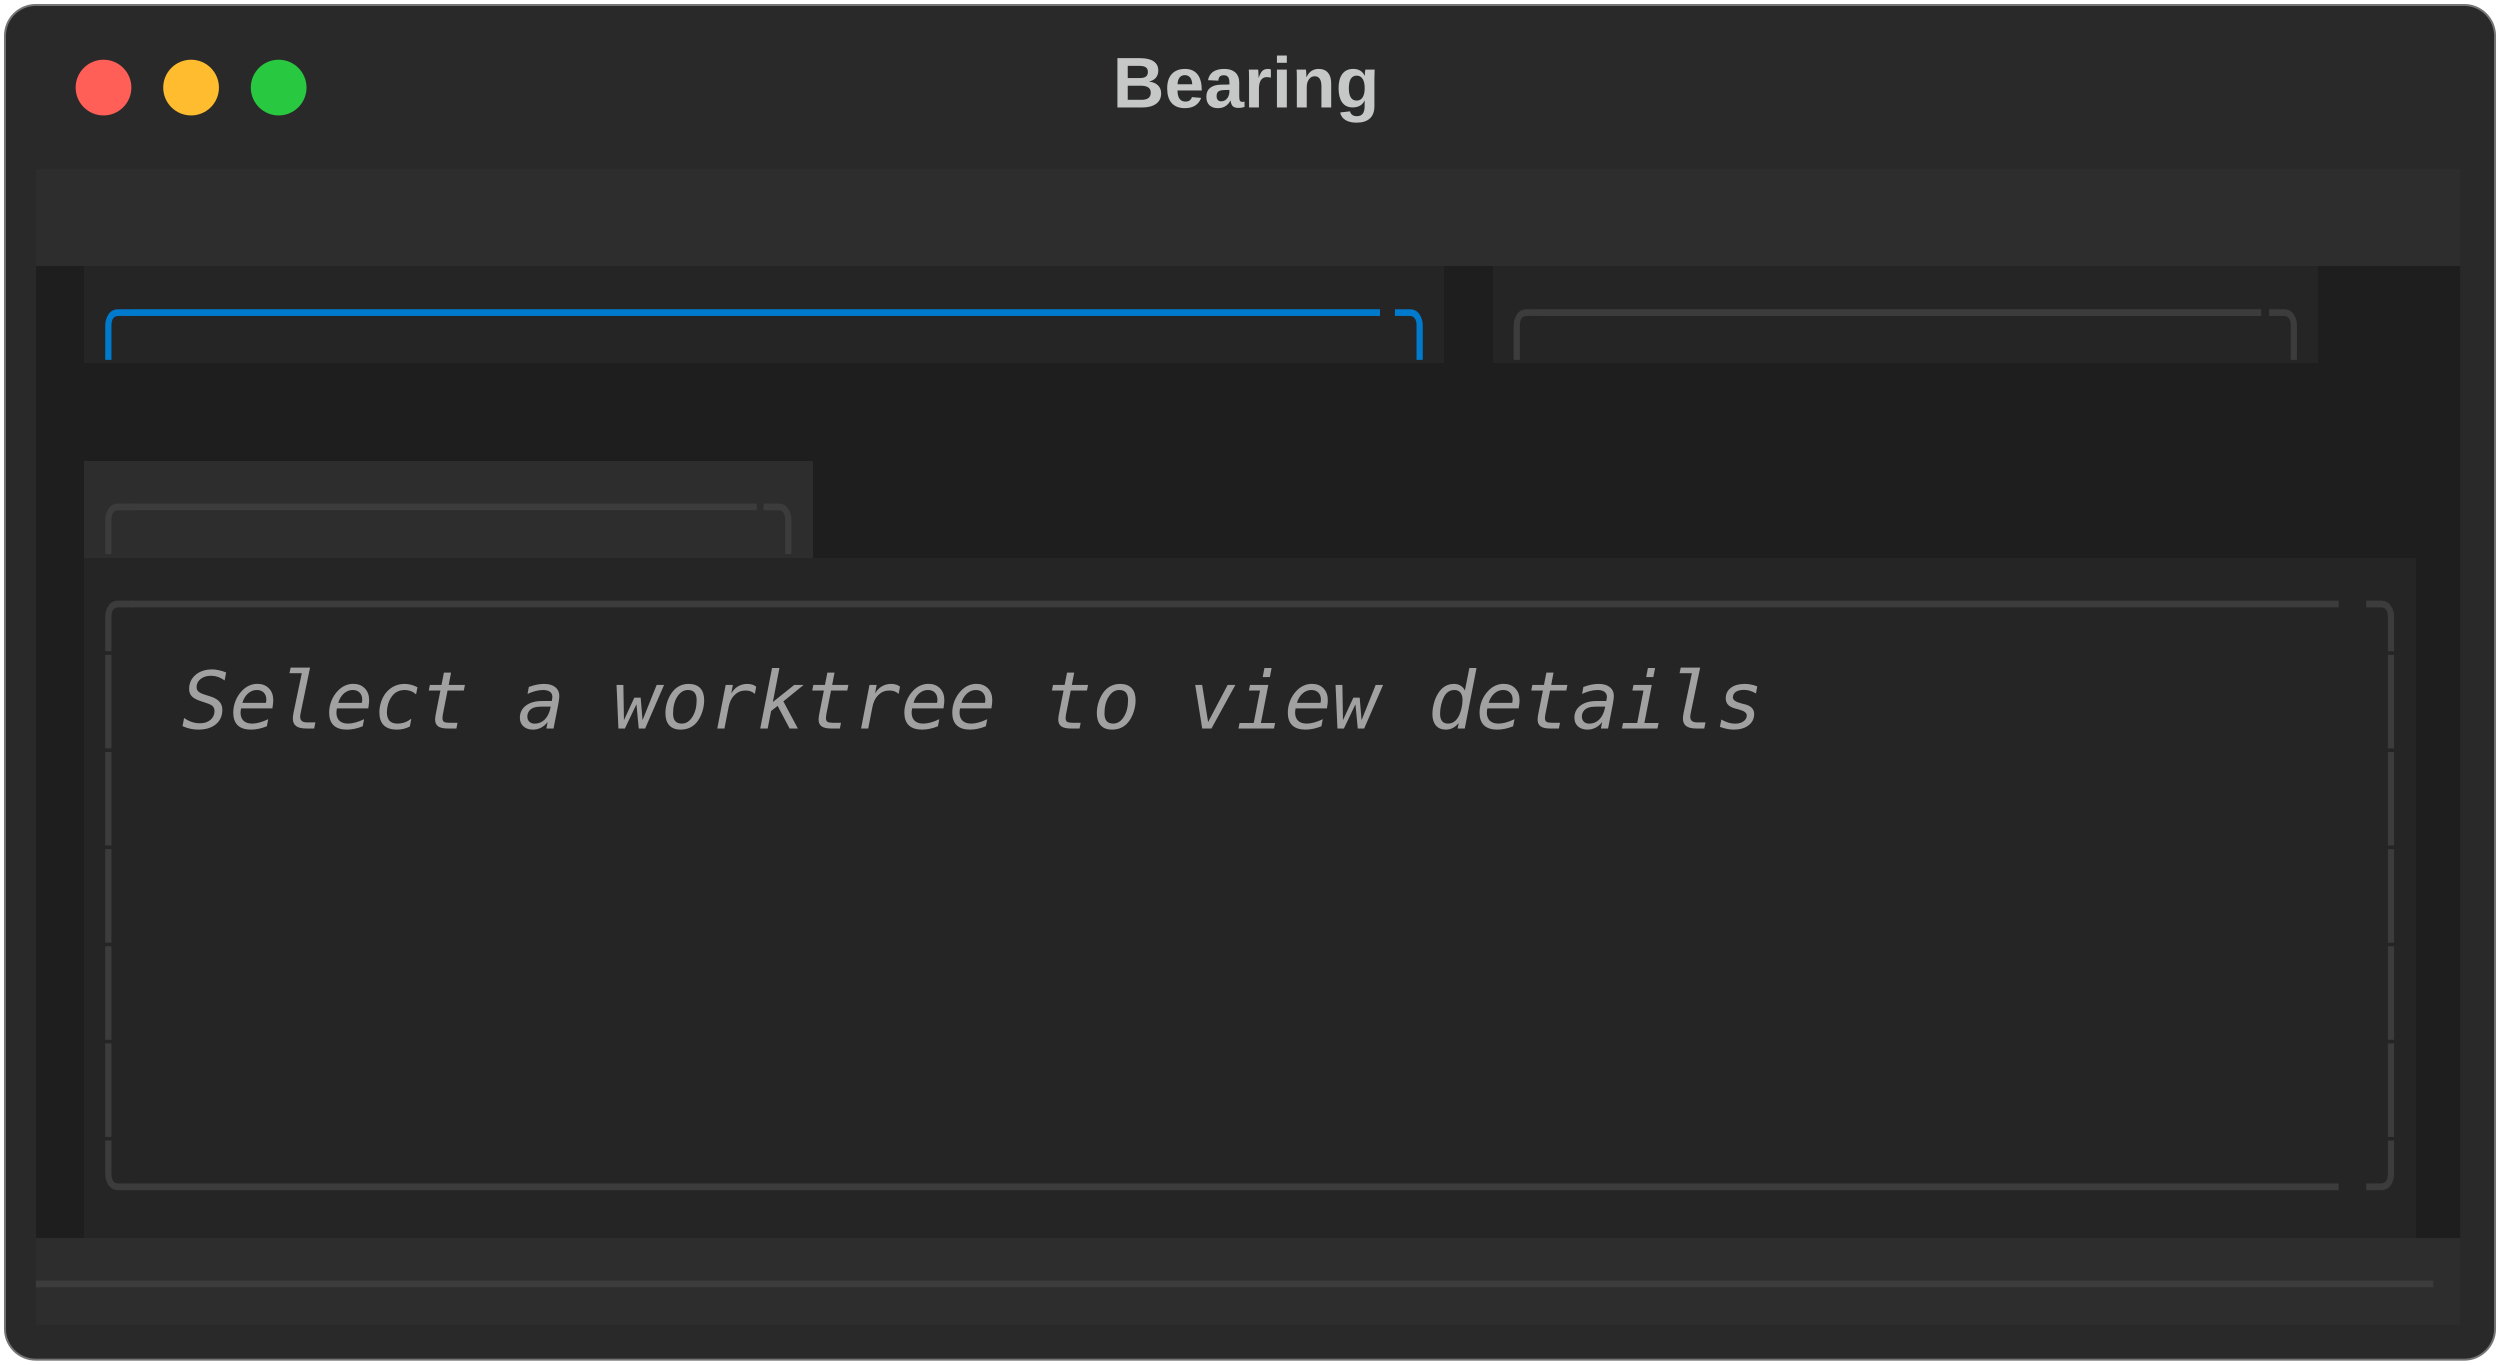
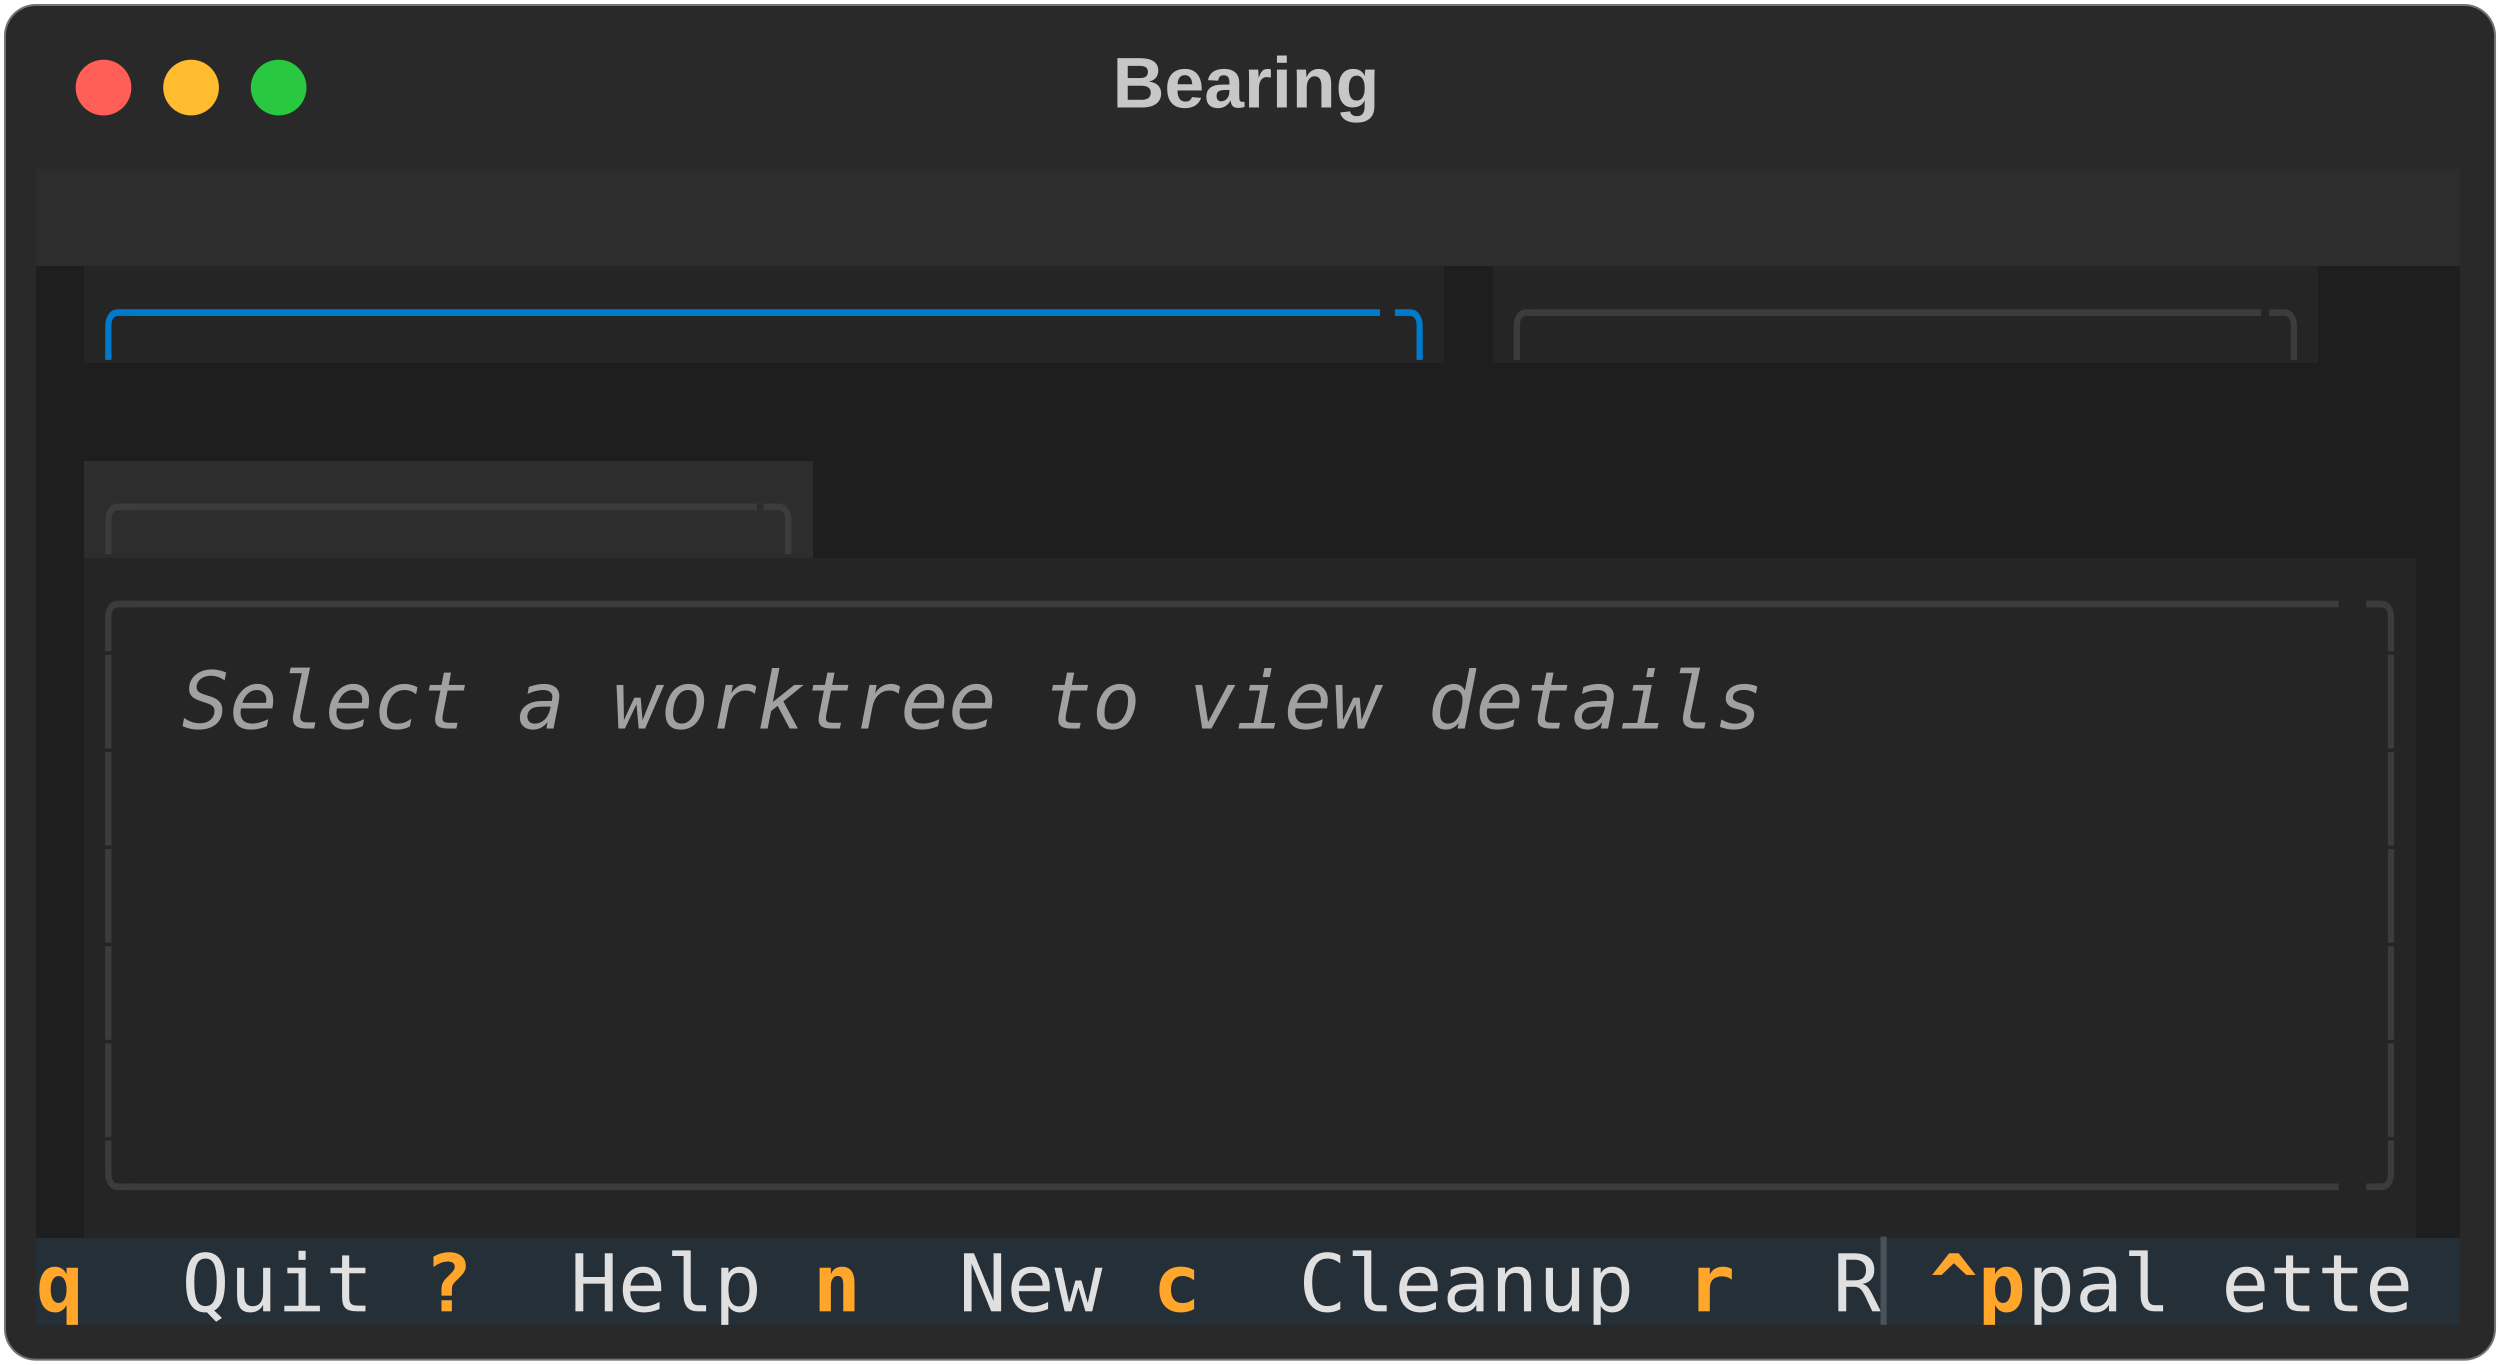
<svg xmlns="http://www.w3.org/2000/svg" class="rich-terminal" viewBox="0 0 628 342.8">
  <style>

    @font-face {
        font-family: "Fira Code";
        src: local("FiraCode-Regular"),
                url("https://cdnjs.cloudflare.com/ajax/libs/firacode/6.2.0/woff2/FiraCode-Regular.woff2") format("woff2"),
                url("https://cdnjs.cloudflare.com/ajax/libs/firacode/6.2.0/woff/FiraCode-Regular.woff") format("woff");
        font-style: normal;
        font-weight: 400;
    }
    @font-face {
        font-family: "Fira Code";
        src: local("FiraCode-Bold"),
                url("https://cdnjs.cloudflare.com/ajax/libs/firacode/6.2.0/woff2/FiraCode-Bold.woff2") format("woff2"),
                url("https://cdnjs.cloudflare.com/ajax/libs/firacode/6.2.0/woff/FiraCode-Bold.woff") format("woff");
        font-style: bold;
        font-weight: 700;
    }

-     .terminal-2761691265-matrix {
+     .terminal-2326971800-matrix {
        font-family: Fira Code, monospace;
        font-size: 20px;
        line-height: 24.4px;
        font-variant-east-asian: full-width;
    }

-     .terminal-2761691265-title {
+     .terminal-2326971800-title {
        font-size: 18px;
        font-weight: bold;
        font-family: arial;
    }

-     .terminal-2761691265-r1 { fill: #00ff00 }
- .terminal-2761691265-r2 { fill: #c5c8c6 }
- .terminal-2761691265-r3 { fill: #007acc }
- .terminal-2761691265-r4 { fill: #3c3c3c }
- .terminal-2761691265-r5 { fill: #a1a1a2;font-style: italic; }
- .terminal-2761691265-r6 { fill: #e2e2e2 }
+     .terminal-2326971800-r1 { fill: #00ff00 }
+ .terminal-2326971800-r2 { fill: #c5c8c6 }
+ .terminal-2326971800-r3 { fill: #007acc }
+ .terminal-2326971800-r4 { fill: #3c3c3c }
+ .terminal-2326971800-r5 { fill: #a1a1a2;font-style: italic; }
+ .terminal-2326971800-r6 { fill: #e2e2e2 }
+ .terminal-2326971800-r7 { fill: #ffa62b;font-weight: bold }
+ .terminal-2326971800-r8 { fill: #e0e0e0 }
+ .terminal-2326971800-r9 { fill: #495259 }
    </style>
  <defs>
-     <clipPath id="terminal-2761691265-clip-terminal">
+     <clipPath id="terminal-2326971800-clip-terminal">
      <rect x="0" y="0" width="609.0" height="291.8" />
    </clipPath>
-     <clipPath id="terminal-2761691265-line-0">
+     <clipPath id="terminal-2326971800-line-0">
      <rect x="0" y="1.5" width="610" height="24.65" />
    </clipPath>
-     <clipPath id="terminal-2761691265-line-1">
+     <clipPath id="terminal-2326971800-line-1">
      <rect x="0" y="25.9" width="610" height="24.65" />
    </clipPath>
-     <clipPath id="terminal-2761691265-line-2">
+     <clipPath id="terminal-2326971800-line-2">
      <rect x="0" y="50.3" width="610" height="24.65" />
    </clipPath>
-     <clipPath id="terminal-2761691265-line-3">
+     <clipPath id="terminal-2326971800-line-3">
      <rect x="0" y="74.7" width="610" height="24.65" />
    </clipPath>
-     <clipPath id="terminal-2761691265-line-4">
+     <clipPath id="terminal-2326971800-line-4">
      <rect x="0" y="99.1" width="610" height="24.65" />
    </clipPath>
-     <clipPath id="terminal-2761691265-line-5">
+     <clipPath id="terminal-2326971800-line-5">
      <rect x="0" y="123.5" width="610" height="24.65" />
    </clipPath>
-     <clipPath id="terminal-2761691265-line-6">
+     <clipPath id="terminal-2326971800-line-6">
      <rect x="0" y="147.9" width="610" height="24.65" />
    </clipPath>
-     <clipPath id="terminal-2761691265-line-7">
+     <clipPath id="terminal-2326971800-line-7">
      <rect x="0" y="172.3" width="610" height="24.65" />
    </clipPath>
-     <clipPath id="terminal-2761691265-line-8">
+     <clipPath id="terminal-2326971800-line-8">
      <rect x="0" y="196.7" width="610" height="24.65" />
    </clipPath>
-     <clipPath id="terminal-2761691265-line-9">
+     <clipPath id="terminal-2326971800-line-9">
      <rect x="0" y="221.1" width="610" height="24.65" />
    </clipPath>
-     <clipPath id="terminal-2761691265-line-10">
+     <clipPath id="terminal-2326971800-line-10">
      <rect x="0" y="245.5" width="610" height="24.65" />
    </clipPath>
  </defs>
  <rect fill="#292929" stroke="rgba(255,255,255,0.35)" stroke-width="1" x="1" y="1" width="626" height="340.8" rx="8" />
-   <text class="terminal-2761691265-title" fill="#c5c8c6" text-anchor="middle" x="313" y="27">Bearing</text>
+   <text class="terminal-2326971800-title" fill="#c5c8c6" text-anchor="middle" x="313" y="27">Bearing</text>
  <g transform="translate(26,22)">
    <circle cx="0" cy="0" r="7" fill="#ff5f57" />
    <circle cx="22" cy="0" r="7" fill="#febc2e" />
    <circle cx="44" cy="0" r="7" fill="#28c840" />
  </g>
-   <g transform="translate(9, 41)" clip-path="url(#terminal-2761691265-clip-terminal)">
+   <g transform="translate(9, 41)" clip-path="url(#terminal-2326971800-clip-terminal)">
    <rect fill="#2d2d2d" x="0" y="1.5" width="610" height="24.65" shape-rendering="crispEdges" />
    <rect fill="#1e1e1e" x="0" y="25.9" width="12.2" height="24.65" shape-rendering="crispEdges" />
    <rect fill="#252526" x="12.2" y="25.9" width="12.2" height="24.65" shape-rendering="crispEdges" />
    <rect fill="#252526" x="24.4" y="25.9" width="317.2" height="24.65" shape-rendering="crispEdges" />
    <rect fill="#252526" x="341.6" y="25.9" width="12.2" height="24.65" shape-rendering="crispEdges" />
    <rect fill="#1e1e1e" x="353.8" y="25.9" width="12.2" height="24.65" shape-rendering="crispEdges" />
    <rect fill="#252526" x="366" y="25.9" width="12.2" height="24.65" shape-rendering="crispEdges" />
    <rect fill="#252526" x="378.2" y="25.9" width="183" height="24.65" shape-rendering="crispEdges" />
    <rect fill="#252526" x="561.2" y="25.9" width="12.2" height="24.65" shape-rendering="crispEdges" />
    <rect fill="#1e1e1e" x="573.4" y="25.9" width="12.2" height="24.65" shape-rendering="crispEdges" />
    <rect fill="#1e1e1e" x="585.6" y="25.9" width="24.4" height="24.65" shape-rendering="crispEdges" />
    <rect fill="#1e1e1e" x="0" y="50.3" width="610" height="24.65" shape-rendering="crispEdges" />
    <rect fill="#1e1e1e" x="0" y="74.7" width="12.2" height="24.65" shape-rendering="crispEdges" />
    <rect fill="#2d2d2d" x="12.2" y="74.7" width="12.2" height="24.65" shape-rendering="crispEdges" />
    <rect fill="#2d2d2d" x="24.4" y="74.7" width="158.6" height="24.65" shape-rendering="crispEdges" />
    <rect fill="#2d2d2d" x="183" y="74.7" width="12.2" height="24.65" shape-rendering="crispEdges" />
    <rect fill="#1e1e1e" x="195.2" y="74.7" width="414.8" height="24.65" shape-rendering="crispEdges" />
    <rect fill="#1e1e1e" x="0" y="99.1" width="12.2" height="24.65" shape-rendering="crispEdges" />
    <rect fill="#252526" x="12.2" y="99.1" width="12.2" height="24.65" shape-rendering="crispEdges" />
    <rect fill="#252526" x="24.4" y="99.1" width="561.2" height="24.65" shape-rendering="crispEdges" />
    <rect fill="#252526" x="585.6" y="99.1" width="12.2" height="24.65" shape-rendering="crispEdges" />
    <rect fill="#1e1e1e" x="597.8" y="99.1" width="12.2" height="24.65" shape-rendering="crispEdges" />
    <rect fill="#1e1e1e" x="0" y="123.5" width="12.2" height="24.65" shape-rendering="crispEdges" />
    <rect fill="#252526" x="12.2" y="123.5" width="12.2" height="24.65" shape-rendering="crispEdges" />
    <rect fill="#252526" x="24.4" y="123.5" width="12.2" height="24.65" shape-rendering="crispEdges" />
    <rect fill="#252526" x="36.6" y="123.5" width="402.6" height="24.65" shape-rendering="crispEdges" />
    <rect fill="#252526" x="439.2" y="123.5" width="134.2" height="24.65" shape-rendering="crispEdges" />
    <rect fill="#252526" x="573.4" y="123.5" width="12.2" height="24.65" shape-rendering="crispEdges" />
    <rect fill="#252526" x="585.6" y="123.5" width="12.2" height="24.65" shape-rendering="crispEdges" />
    <rect fill="#1e1e1e" x="597.8" y="123.5" width="12.2" height="24.65" shape-rendering="crispEdges" />
    <rect fill="#1e1e1e" x="0" y="147.9" width="12.2" height="24.65" shape-rendering="crispEdges" />
    <rect fill="#252526" x="12.2" y="147.9" width="12.2" height="24.65" shape-rendering="crispEdges" />
    <rect fill="#252526" x="24.4" y="147.9" width="12.2" height="24.65" shape-rendering="crispEdges" />
    <rect fill="#252526" x="36.6" y="147.9" width="536.8" height="24.65" shape-rendering="crispEdges" />
    <rect fill="#252526" x="573.4" y="147.9" width="12.2" height="24.65" shape-rendering="crispEdges" />
    <rect fill="#252526" x="585.6" y="147.9" width="12.2" height="24.65" shape-rendering="crispEdges" />
    <rect fill="#1e1e1e" x="597.8" y="147.9" width="12.2" height="24.65" shape-rendering="crispEdges" />
    <rect fill="#1e1e1e" x="0" y="172.3" width="12.2" height="24.65" shape-rendering="crispEdges" />
    <rect fill="#252526" x="12.2" y="172.3" width="12.2" height="24.65" shape-rendering="crispEdges" />
    <rect fill="#252526" x="24.4" y="172.3" width="12.2" height="24.65" shape-rendering="crispEdges" />
    <rect fill="#252526" x="36.6" y="172.3" width="536.8" height="24.65" shape-rendering="crispEdges" />
    <rect fill="#252526" x="573.4" y="172.3" width="12.2" height="24.65" shape-rendering="crispEdges" />
    <rect fill="#252526" x="585.6" y="172.3" width="12.2" height="24.65" shape-rendering="crispEdges" />
    <rect fill="#1e1e1e" x="597.8" y="172.3" width="12.2" height="24.65" shape-rendering="crispEdges" />
    <rect fill="#1e1e1e" x="0" y="196.7" width="12.2" height="24.65" shape-rendering="crispEdges" />
    <rect fill="#252526" x="12.2" y="196.7" width="12.2" height="24.65" shape-rendering="crispEdges" />
    <rect fill="#252526" x="24.4" y="196.7" width="12.2" height="24.65" shape-rendering="crispEdges" />
    <rect fill="#252526" x="36.6" y="196.7" width="536.8" height="24.65" shape-rendering="crispEdges" />
    <rect fill="#252526" x="573.4" y="196.7" width="12.2" height="24.65" shape-rendering="crispEdges" />
    <rect fill="#252526" x="585.6" y="196.7" width="12.2" height="24.65" shape-rendering="crispEdges" />
    <rect fill="#1e1e1e" x="597.8" y="196.7" width="12.2" height="24.65" shape-rendering="crispEdges" />
    <rect fill="#1e1e1e" x="0" y="221.1" width="12.2" height="24.65" shape-rendering="crispEdges" />
    <rect fill="#252526" x="12.2" y="221.1" width="12.2" height="24.65" shape-rendering="crispEdges" />
    <rect fill="#252526" x="24.4" y="221.1" width="12.2" height="24.65" shape-rendering="crispEdges" />
    <rect fill="#252526" x="36.6" y="221.1" width="536.8" height="24.65" shape-rendering="crispEdges" />
    <rect fill="#252526" x="573.4" y="221.1" width="12.2" height="24.65" shape-rendering="crispEdges" />
    <rect fill="#252526" x="585.6" y="221.1" width="12.2" height="24.65" shape-rendering="crispEdges" />
    <rect fill="#1e1e1e" x="597.8" y="221.1" width="12.2" height="24.65" shape-rendering="crispEdges" />
    <rect fill="#1e1e1e" x="0" y="245.5" width="12.2" height="24.65" shape-rendering="crispEdges" />
    <rect fill="#252526" x="12.2" y="245.5" width="12.2" height="24.65" shape-rendering="crispEdges" />
    <rect fill="#252526" x="24.4" y="245.5" width="561.2" height="24.65" shape-rendering="crispEdges" />
    <rect fill="#252526" x="585.6" y="245.5" width="12.2" height="24.65" shape-rendering="crispEdges" />
    <rect fill="#1e1e1e" x="597.8" y="245.5" width="12.2" height="24.65" shape-rendering="crispEdges" />
-     <rect fill="#2d2d2d" x="0" y="269.9" width="610" height="24.65" shape-rendering="crispEdges" />
-     <g class="terminal-2761691265-matrix">
-       <text class="terminal-2761691265-r2" x="610" y="20" textLength="12.2" clip-path="url(#terminal-2761691265-line-0)">
- </text>
-       <text class="terminal-2761691265-r3" x="12.2" y="44.4" textLength="12.2" clip-path="url(#terminal-2761691265-line-1)">╭</text>
-       <text class="terminal-2761691265-r3" x="24.4" y="44.4" textLength="317.2" clip-path="url(#terminal-2761691265-line-1)">──────────────────────────</text>
-       <text class="terminal-2761691265-r3" x="341.6" y="44.4" textLength="12.2" clip-path="url(#terminal-2761691265-line-1)">╮</text>
-       <text class="terminal-2761691265-r4" x="366" y="44.4" textLength="12.2" clip-path="url(#terminal-2761691265-line-1)">╭</text>
-       <text class="terminal-2761691265-r4" x="378.2" y="44.4" textLength="183" clip-path="url(#terminal-2761691265-line-1)">───────────────</text>
-       <text class="terminal-2761691265-r4" x="561.2" y="44.4" textLength="12.2" clip-path="url(#terminal-2761691265-line-1)">╮</text>
-       <text class="terminal-2761691265-r2" x="610" y="44.4" textLength="12.2" clip-path="url(#terminal-2761691265-line-1)">
- </text>
-       <text class="terminal-2761691265-r2" x="610" y="68.8" textLength="12.2" clip-path="url(#terminal-2761691265-line-2)">
- </text>
-       <text class="terminal-2761691265-r4" x="12.2" y="93.2" textLength="12.2" clip-path="url(#terminal-2761691265-line-3)">╭</text>
-       <text class="terminal-2761691265-r4" x="24.4" y="93.2" textLength="158.6" clip-path="url(#terminal-2761691265-line-3)">─────────────</text>
-       <text class="terminal-2761691265-r4" x="183" y="93.2" textLength="12.2" clip-path="url(#terminal-2761691265-line-3)">╮</text>
-       <text class="terminal-2761691265-r2" x="610" y="93.2" textLength="12.2" clip-path="url(#terminal-2761691265-line-3)">
- </text>
-       <text class="terminal-2761691265-r4" x="12.2" y="117.6" textLength="12.2" clip-path="url(#terminal-2761691265-line-4)">╭</text>
-       <text class="terminal-2761691265-r4" x="24.4" y="117.6" textLength="561.2" clip-path="url(#terminal-2761691265-line-4)">──────────────────────────────────────────────</text>
-       <text class="terminal-2761691265-r4" x="585.6" y="117.6" textLength="12.2" clip-path="url(#terminal-2761691265-line-4)">╮</text>
-       <text class="terminal-2761691265-r2" x="610" y="117.6" textLength="12.2" clip-path="url(#terminal-2761691265-line-4)">
- </text>
-       <text class="terminal-2761691265-r4" x="12.2" y="142" textLength="12.2" clip-path="url(#terminal-2761691265-line-5)">│</text>
-       <text class="terminal-2761691265-r5" x="36.6" y="142" textLength="402.6" clip-path="url(#terminal-2761691265-line-5)">Select a worktree to view details</text>
-       <text class="terminal-2761691265-r4" x="585.6" y="142" textLength="12.2" clip-path="url(#terminal-2761691265-line-5)">│</text>
-       <text class="terminal-2761691265-r2" x="610" y="142" textLength="12.2" clip-path="url(#terminal-2761691265-line-5)">
- </text>
-       <text class="terminal-2761691265-r4" x="12.2" y="166.4" textLength="12.2" clip-path="url(#terminal-2761691265-line-6)">│</text>
-       <text class="terminal-2761691265-r4" x="585.6" y="166.4" textLength="12.2" clip-path="url(#terminal-2761691265-line-6)">│</text>
-       <text class="terminal-2761691265-r2" x="610" y="166.4" textLength="12.2" clip-path="url(#terminal-2761691265-line-6)">
- </text>
-       <text class="terminal-2761691265-r4" x="12.2" y="190.8" textLength="12.2" clip-path="url(#terminal-2761691265-line-7)">│</text>
-       <text class="terminal-2761691265-r4" x="585.6" y="190.8" textLength="12.2" clip-path="url(#terminal-2761691265-line-7)">│</text>
-       <text class="terminal-2761691265-r2" x="610" y="190.8" textLength="12.2" clip-path="url(#terminal-2761691265-line-7)">
- </text>
-       <text class="terminal-2761691265-r4" x="12.2" y="215.2" textLength="12.2" clip-path="url(#terminal-2761691265-line-8)">│</text>
-       <text class="terminal-2761691265-r4" x="585.6" y="215.2" textLength="12.2" clip-path="url(#terminal-2761691265-line-8)">│</text>
-       <text class="terminal-2761691265-r2" x="610" y="215.2" textLength="12.2" clip-path="url(#terminal-2761691265-line-8)">
- </text>
-       <text class="terminal-2761691265-r4" x="12.2" y="239.6" textLength="12.2" clip-path="url(#terminal-2761691265-line-9)">│</text>
-       <text class="terminal-2761691265-r4" x="585.6" y="239.6" textLength="12.2" clip-path="url(#terminal-2761691265-line-9)">│</text>
-       <text class="terminal-2761691265-r2" x="610" y="239.6" textLength="12.2" clip-path="url(#terminal-2761691265-line-9)">
- </text>
-       <text class="terminal-2761691265-r4" x="12.2" y="264" textLength="12.2" clip-path="url(#terminal-2761691265-line-10)">╰</text>
-       <text class="terminal-2761691265-r4" x="24.4" y="264" textLength="561.2" clip-path="url(#terminal-2761691265-line-10)">──────────────────────────────────────────────</text>
-       <text class="terminal-2761691265-r4" x="585.6" y="264" textLength="12.2" clip-path="url(#terminal-2761691265-line-10)">╯</text>
-       <text class="terminal-2761691265-r2" x="610" y="264" textLength="12.2" clip-path="url(#terminal-2761691265-line-10)">
- </text>
-       <text class="terminal-2761691265-r4" x="0" y="288.4" textLength="610" clip-path="url(#terminal-2761691265-line-11)">──────────────────────────────────────────────────</text>
+     <rect fill="#242f38" x="0" y="269.9" width="36.6" height="24.65" shape-rendering="crispEdges" />
+     <rect fill="#242f38" x="36.6" y="269.9" width="61" height="24.65" shape-rendering="crispEdges" />
+     <rect fill="#242f38" x="97.6" y="269.9" width="36.6" height="24.65" shape-rendering="crispEdges" />
+     <rect fill="#242f38" x="134.2" y="269.9" width="61" height="24.65" shape-rendering="crispEdges" />
+     <rect fill="#242f38" x="195.2" y="269.9" width="36.6" height="24.65" shape-rendering="crispEdges" />
+     <rect fill="#242f38" x="231.8" y="269.9" width="48.8" height="24.65" shape-rendering="crispEdges" />
+     <rect fill="#242f38" x="280.6" y="269.9" width="36.6" height="24.65" shape-rendering="crispEdges" />
+     <rect fill="#242f38" x="317.2" y="269.9" width="97.6" height="24.65" shape-rendering="crispEdges" />
+     <rect fill="#242f38" x="414.8" y="269.9" width="36.6" height="24.65" shape-rendering="crispEdges" />
+     <rect fill="#242f38" x="451.4" y="269.9" width="12.2" height="24.65" shape-rendering="crispEdges" />
+     <rect fill="#242f38" x="463.6" y="269.9" width="12.2" height="24.65" shape-rendering="crispEdges" />
+     <rect fill="#242f38" x="475.8" y="269.9" width="24.4" height="24.65" shape-rendering="crispEdges" />
+     <rect fill="#242f38" x="500.2" y="269.9" width="48.8" height="24.65" shape-rendering="crispEdges" />
+     <rect fill="#242f38" x="549" y="269.9" width="48.8" height="24.65" shape-rendering="crispEdges" />
+     <rect fill="#242f38" x="597.8" y="269.9" width="12.2" height="24.65" shape-rendering="crispEdges" />
+     <g class="terminal-2326971800-matrix">
+       <text class="terminal-2326971800-r2" x="610" y="20" textLength="12.2" clip-path="url(#terminal-2326971800-line-0)">
+ </text>
+       <text class="terminal-2326971800-r3" x="12.2" y="44.4" textLength="12.2" clip-path="url(#terminal-2326971800-line-1)">╭</text>
+       <text class="terminal-2326971800-r3" x="24.4" y="44.4" textLength="317.2" clip-path="url(#terminal-2326971800-line-1)">──────────────────────────</text>
+       <text class="terminal-2326971800-r3" x="341.6" y="44.4" textLength="12.2" clip-path="url(#terminal-2326971800-line-1)">╮</text>
+       <text class="terminal-2326971800-r4" x="366" y="44.4" textLength="12.2" clip-path="url(#terminal-2326971800-line-1)">╭</text>
+       <text class="terminal-2326971800-r4" x="378.2" y="44.4" textLength="183" clip-path="url(#terminal-2326971800-line-1)">───────────────</text>
+       <text class="terminal-2326971800-r4" x="561.2" y="44.4" textLength="12.2" clip-path="url(#terminal-2326971800-line-1)">╮</text>
+       <text class="terminal-2326971800-r2" x="610" y="44.4" textLength="12.2" clip-path="url(#terminal-2326971800-line-1)">
+ </text>
+       <text class="terminal-2326971800-r2" x="610" y="68.8" textLength="12.2" clip-path="url(#terminal-2326971800-line-2)">
+ </text>
+       <text class="terminal-2326971800-r4" x="12.2" y="93.2" textLength="12.2" clip-path="url(#terminal-2326971800-line-3)">╭</text>
+       <text class="terminal-2326971800-r4" x="24.4" y="93.2" textLength="158.6" clip-path="url(#terminal-2326971800-line-3)">─────────────</text>
+       <text class="terminal-2326971800-r4" x="183" y="93.2" textLength="12.2" clip-path="url(#terminal-2326971800-line-3)">╮</text>
+       <text class="terminal-2326971800-r2" x="610" y="93.2" textLength="12.2" clip-path="url(#terminal-2326971800-line-3)">
+ </text>
+       <text class="terminal-2326971800-r4" x="12.2" y="117.6" textLength="12.2" clip-path="url(#terminal-2326971800-line-4)">╭</text>
+       <text class="terminal-2326971800-r4" x="24.4" y="117.6" textLength="561.2" clip-path="url(#terminal-2326971800-line-4)">──────────────────────────────────────────────</text>
+       <text class="terminal-2326971800-r4" x="585.6" y="117.6" textLength="12.2" clip-path="url(#terminal-2326971800-line-4)">╮</text>
+       <text class="terminal-2326971800-r2" x="610" y="117.6" textLength="12.2" clip-path="url(#terminal-2326971800-line-4)">
+ </text>
+       <text class="terminal-2326971800-r4" x="12.2" y="142" textLength="12.2" clip-path="url(#terminal-2326971800-line-5)">│</text>
+       <text class="terminal-2326971800-r5" x="36.6" y="142" textLength="402.6" clip-path="url(#terminal-2326971800-line-5)">Select a worktree to view details</text>
+       <text class="terminal-2326971800-r4" x="585.6" y="142" textLength="12.2" clip-path="url(#terminal-2326971800-line-5)">│</text>
+       <text class="terminal-2326971800-r2" x="610" y="142" textLength="12.2" clip-path="url(#terminal-2326971800-line-5)">
+ </text>
+       <text class="terminal-2326971800-r4" x="12.2" y="166.4" textLength="12.2" clip-path="url(#terminal-2326971800-line-6)">│</text>
+       <text class="terminal-2326971800-r4" x="585.6" y="166.4" textLength="12.2" clip-path="url(#terminal-2326971800-line-6)">│</text>
+       <text class="terminal-2326971800-r2" x="610" y="166.4" textLength="12.2" clip-path="url(#terminal-2326971800-line-6)">
+ </text>
+       <text class="terminal-2326971800-r4" x="12.2" y="190.8" textLength="12.2" clip-path="url(#terminal-2326971800-line-7)">│</text>
+       <text class="terminal-2326971800-r4" x="585.6" y="190.8" textLength="12.2" clip-path="url(#terminal-2326971800-line-7)">│</text>
+       <text class="terminal-2326971800-r2" x="610" y="190.8" textLength="12.2" clip-path="url(#terminal-2326971800-line-7)">
+ </text>
+       <text class="terminal-2326971800-r4" x="12.2" y="215.2" textLength="12.2" clip-path="url(#terminal-2326971800-line-8)">│</text>
+       <text class="terminal-2326971800-r4" x="585.6" y="215.2" textLength="12.2" clip-path="url(#terminal-2326971800-line-8)">│</text>
+       <text class="terminal-2326971800-r2" x="610" y="215.2" textLength="12.2" clip-path="url(#terminal-2326971800-line-8)">
+ </text>
+       <text class="terminal-2326971800-r4" x="12.2" y="239.6" textLength="12.2" clip-path="url(#terminal-2326971800-line-9)">│</text>
+       <text class="terminal-2326971800-r4" x="585.6" y="239.6" textLength="12.2" clip-path="url(#terminal-2326971800-line-9)">│</text>
+       <text class="terminal-2326971800-r2" x="610" y="239.6" textLength="12.2" clip-path="url(#terminal-2326971800-line-9)">
+ </text>
+       <text class="terminal-2326971800-r4" x="12.2" y="264" textLength="12.2" clip-path="url(#terminal-2326971800-line-10)">╰</text>
+       <text class="terminal-2326971800-r4" x="24.4" y="264" textLength="561.2" clip-path="url(#terminal-2326971800-line-10)">──────────────────────────────────────────────</text>
+       <text class="terminal-2326971800-r4" x="585.6" y="264" textLength="12.2" clip-path="url(#terminal-2326971800-line-10)">╯</text>
+       <text class="terminal-2326971800-r2" x="610" y="264" textLength="12.2" clip-path="url(#terminal-2326971800-line-10)">
+ </text>
+       <text class="terminal-2326971800-r7" x="0" y="288.4" textLength="36.6" clip-path="url(#terminal-2326971800-line-11)"> q </text>
+       <text class="terminal-2326971800-r8" x="36.6" y="288.4" textLength="61" clip-path="url(#terminal-2326971800-line-11)">Quit </text>
+       <text class="terminal-2326971800-r7" x="97.6" y="288.4" textLength="36.6" clip-path="url(#terminal-2326971800-line-11)"> ? </text>
+       <text class="terminal-2326971800-r8" x="134.2" y="288.4" textLength="61" clip-path="url(#terminal-2326971800-line-11)">Help </text>
+       <text class="terminal-2326971800-r7" x="195.2" y="288.4" textLength="36.6" clip-path="url(#terminal-2326971800-line-11)"> n </text>
+       <text class="terminal-2326971800-r8" x="231.8" y="288.4" textLength="48.8" clip-path="url(#terminal-2326971800-line-11)">New </text>
+       <text class="terminal-2326971800-r7" x="280.6" y="288.4" textLength="36.6" clip-path="url(#terminal-2326971800-line-11)"> c </text>
+       <text class="terminal-2326971800-r8" x="317.2" y="288.4" textLength="97.6" clip-path="url(#terminal-2326971800-line-11)">Cleanup </text>
+       <text class="terminal-2326971800-r7" x="414.8" y="288.4" textLength="36.6" clip-path="url(#terminal-2326971800-line-11)"> r </text>
+       <text class="terminal-2326971800-r8" x="451.4" y="288.4" textLength="12.2" clip-path="url(#terminal-2326971800-line-11)">R</text>
+       <text class="terminal-2326971800-r9" x="463.6" y="288.4" textLength="12.2" clip-path="url(#terminal-2326971800-line-11)">▏</text>
+       <text class="terminal-2326971800-r7" x="475.8" y="288.4" textLength="24.4" clip-path="url(#terminal-2326971800-line-11)">^p</text>
+       <text class="terminal-2326971800-r8" x="500.2" y="288.4" textLength="48.8" clip-path="url(#terminal-2326971800-line-11)"> pal</text>
+       <text class="terminal-2326971800-r8" x="549" y="288.4" textLength="48.8" clip-path="url(#terminal-2326971800-line-11)">ette</text>
    </g>
  </g>
</svg>
